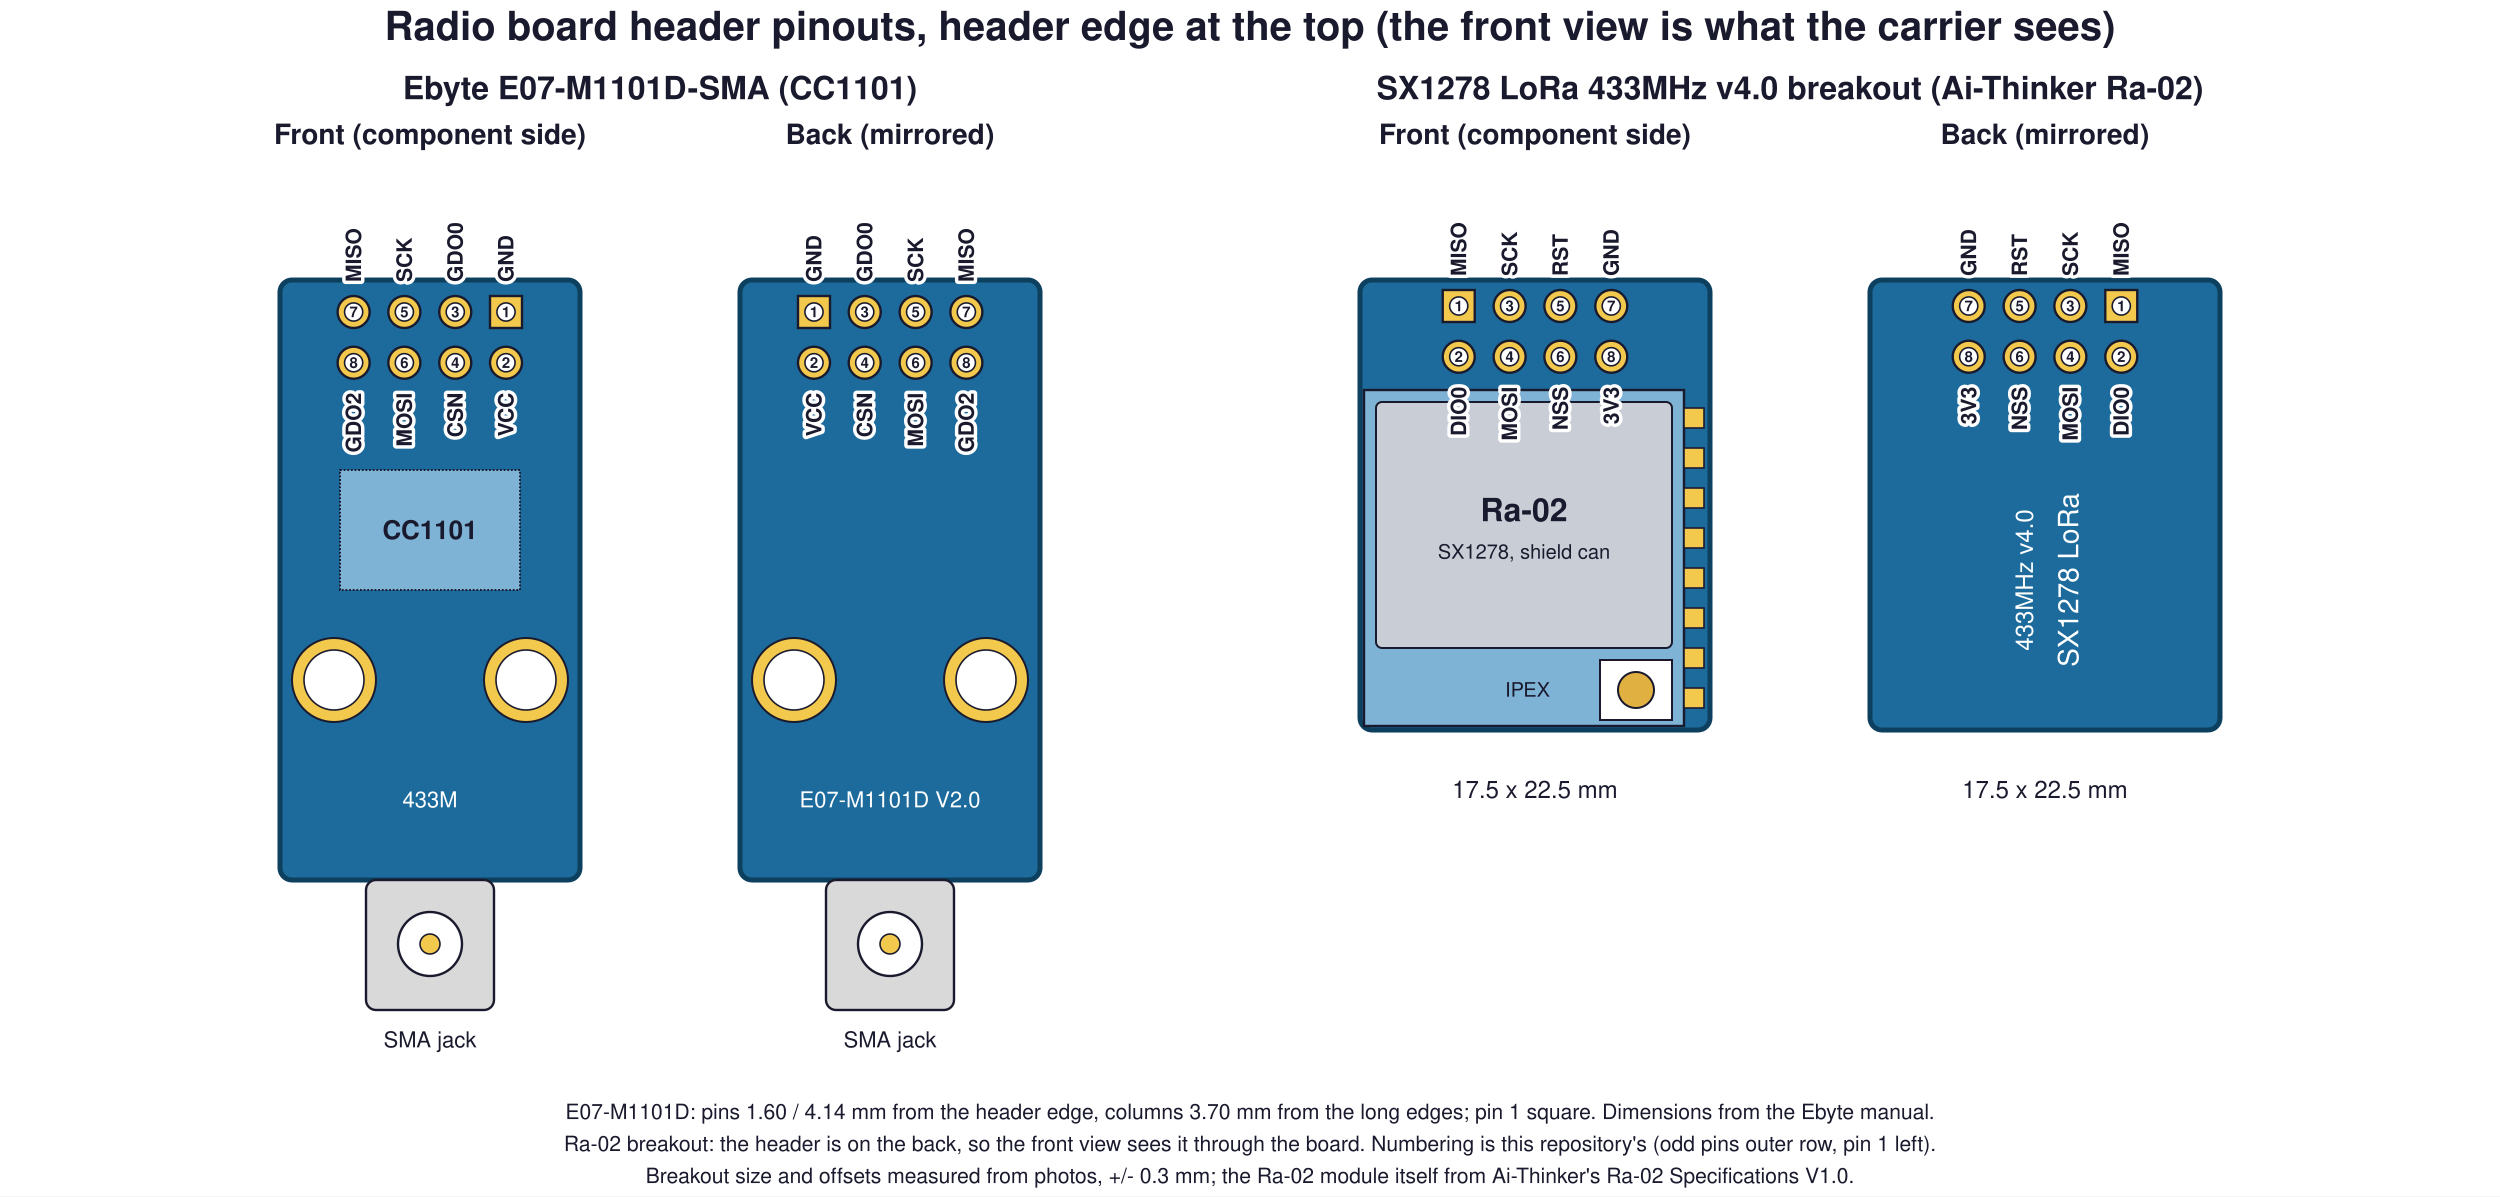
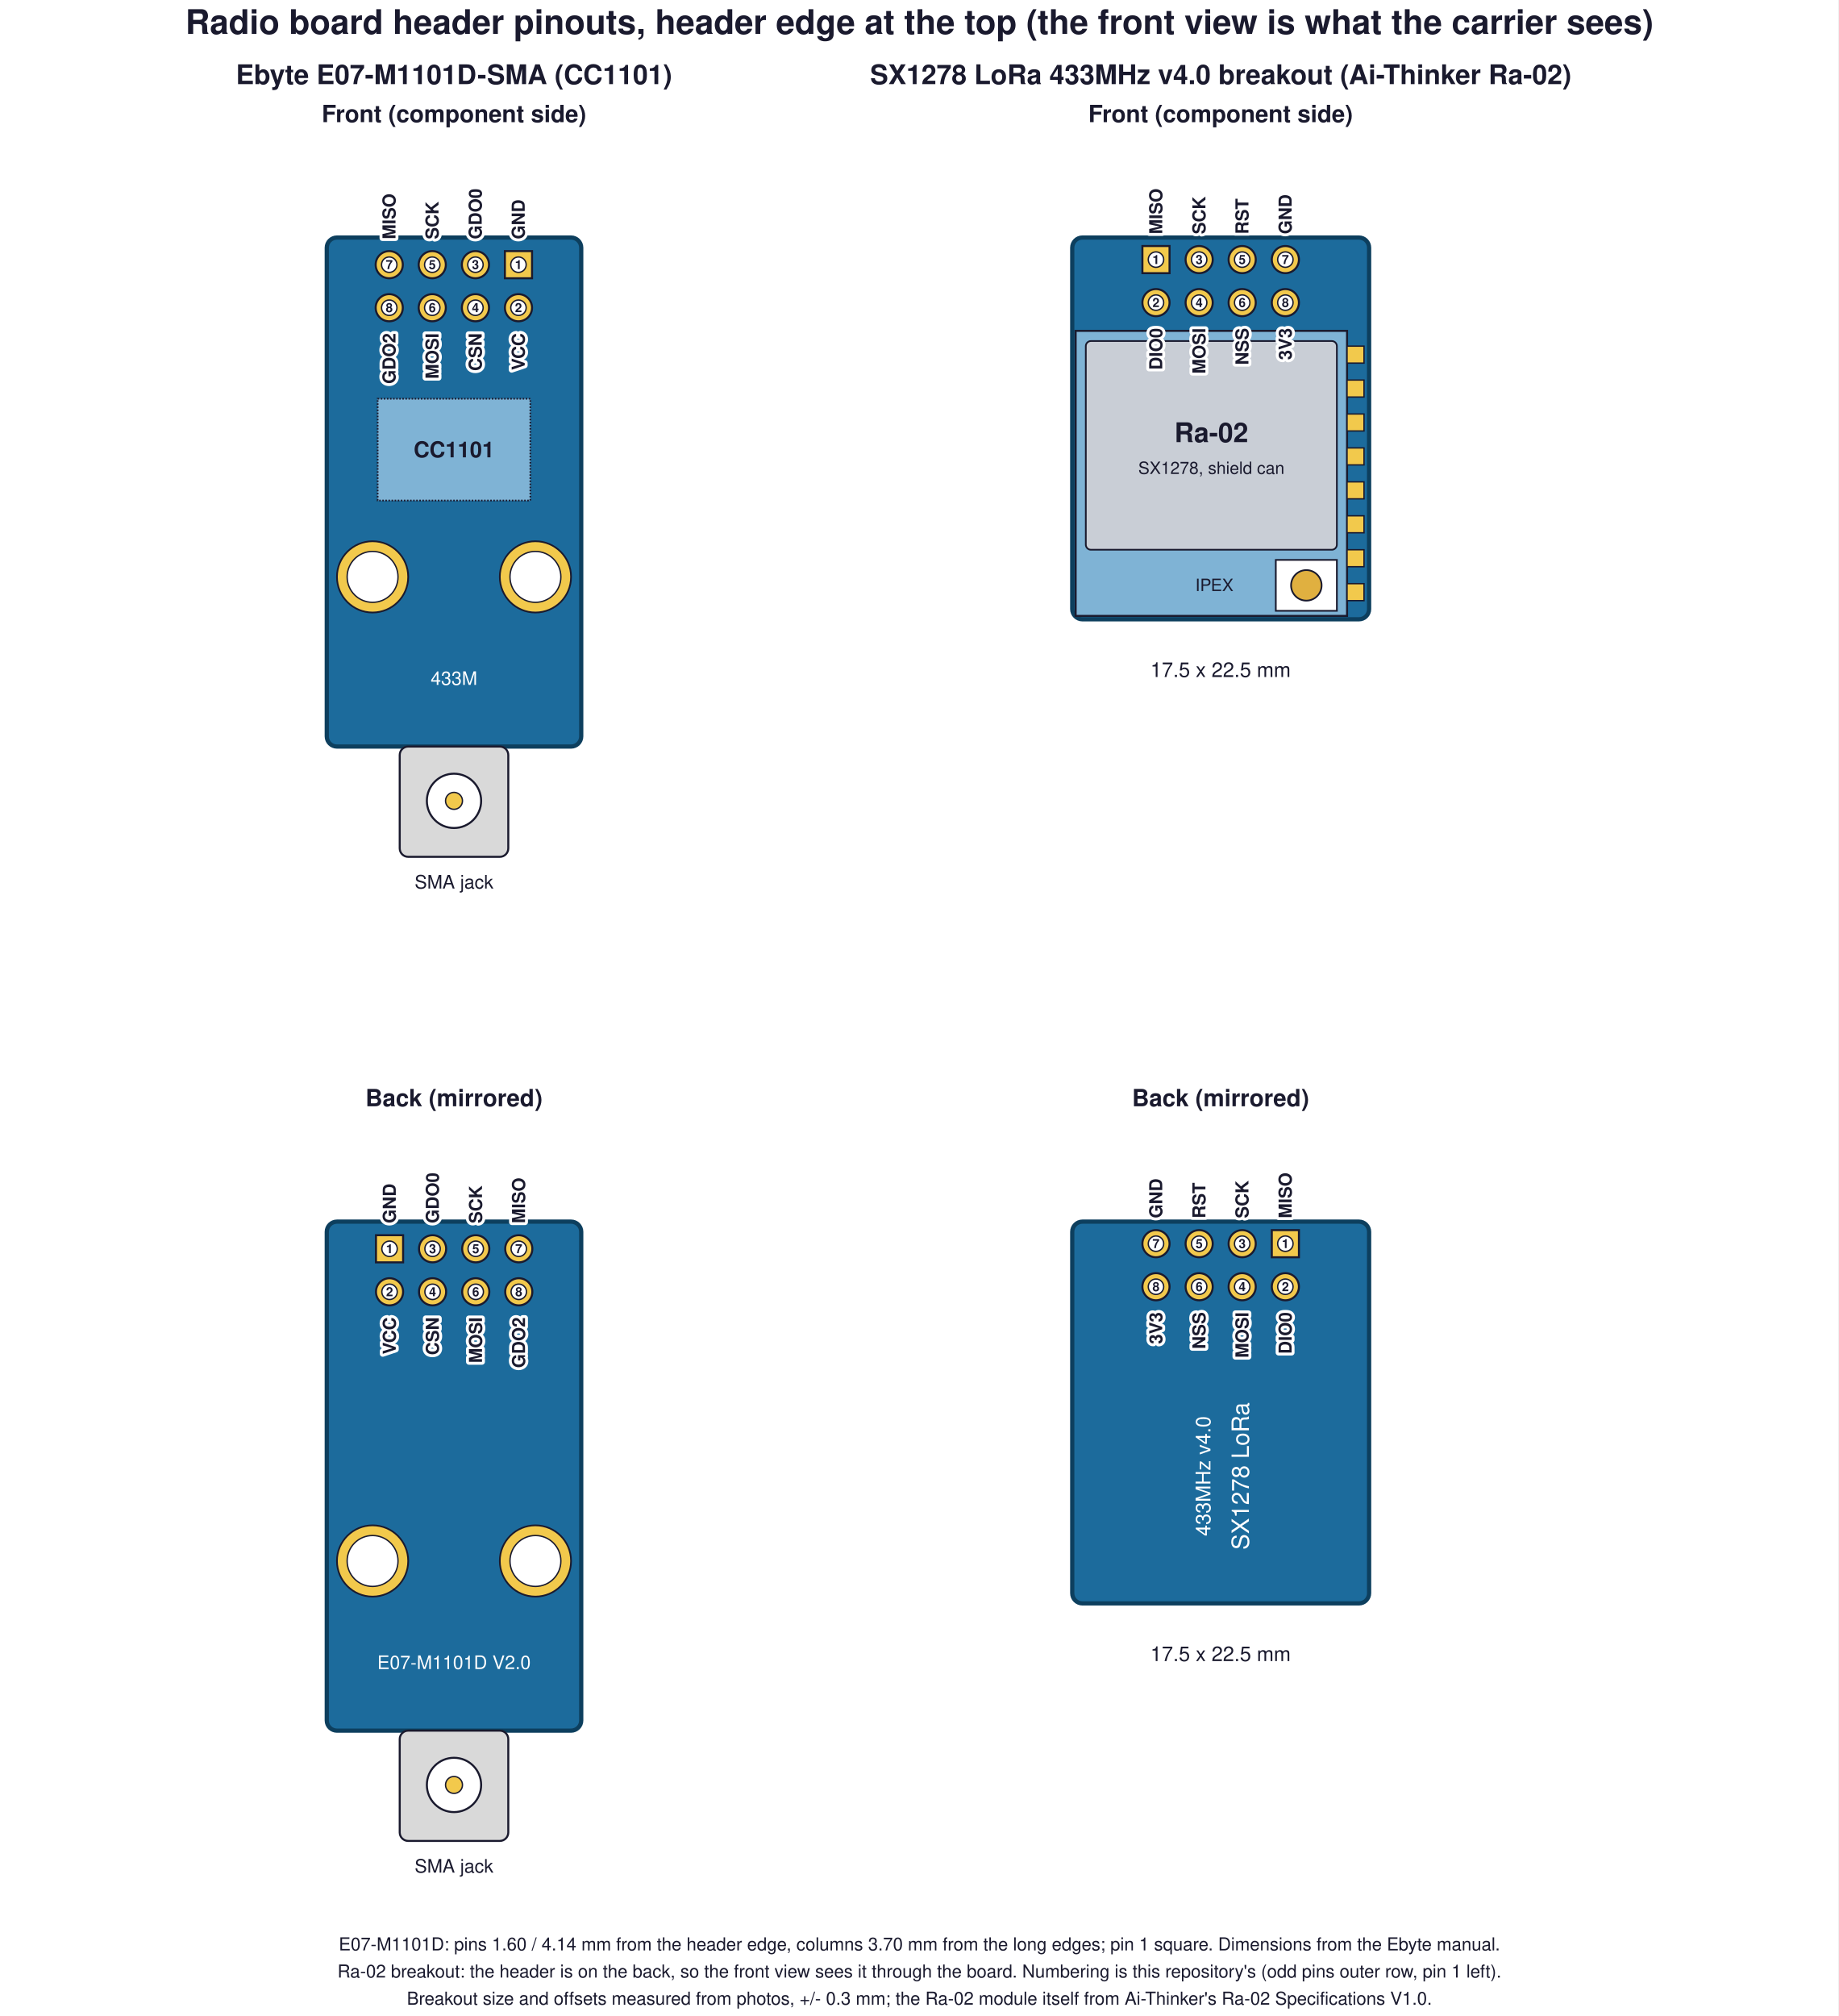
- <svg xmlns="http://www.w3.org/2000/svg" width="1375" height="658" viewBox="0 0 1375 658">
+ <svg xmlns="http://www.w3.org/2000/svg" width="1192" height="1307" viewBox="0 0 1192 1307">
  <rect width="100%" height="100%" fill="#ffffff" />
-   <text x="687.5" y="14.3" font-size="22.0" font-family="Helvetica, Arial, sans-serif" font-weight="bold" fill="#1a1a2e" text-anchor="middle" dominant-baseline="middle">Radio board header pinouts, header edge at the top (the front view is what the carrier sees)</text>
-   <text x="363.0" y="48.4" font-size="17.6" font-family="Helvetica, Arial, sans-serif" font-weight="bold" fill="#1a1a2e" text-anchor="middle" dominant-baseline="middle">Ebyte E07-M1101D-SMA (CC1101)</text>
-   <g transform="translate(154.0 154.0)">
+   <text x="596.2" y="14.3" font-size="22.0" font-family="Helvetica, Arial, sans-serif" font-weight="bold" fill="#1a1a2e" text-anchor="middle" dominant-baseline="middle">Radio board header pinouts, header edge at the top (the front view is what the carrier sees)</text>
+   <text x="294.4" y="48.4" font-size="17.6" font-family="Helvetica, Arial, sans-serif" font-weight="bold" fill="#1a1a2e" text-anchor="middle" dominant-baseline="middle">Ebyte E07-M1101D-SMA (CC1101)</text>
+   <g transform="translate(211.9 154.0)">
    <text x="82.5" y="-74.8" font-size="15.4" font-family="Helvetica, Arial, sans-serif" font-weight="bold" fill="#1a1a2e" text-anchor="middle">Front (component side)</text>
    <rect x="0.0" y="0.0" width="165.0" height="330.0" rx="6.6" fill="#1c6b9c" stroke="#0d3f5e" stroke-width="2.75" />
    <text x="82.5" y="363.0" font-size="13.2" font-family="Helvetica, Arial, sans-serif" font-weight="normal" fill="#1a1a2e" text-anchor="middle" dominant-baseline="middle">15 x 30 mm</text>
    <rect x="115.5" y="8.8" width="17.6" height="17.6" rx="0.0" fill="#f2c94c" stroke="#1a1a2e" stroke-width="1.32" />
    <circle cx="124.3" cy="17.6" r="5.0" fill="#ffffff" stroke="#1a1a2e" stroke-width="0.88" />
    <text x="124.3" y="17.6" font-size="8.2" font-family="Helvetica, Arial, sans-serif" font-weight="bold" fill="#1a1a2e" text-anchor="middle" dominant-baseline="middle">1</text>
    <text x="124.3" y="1.1" font-size="11.6" font-family="Helvetica, Arial, sans-serif" font-weight="bold" fill="#1a1a2e" text-anchor="start" dominant-baseline="middle" transform="rotate(-90 124.3 1.1)" stroke="#ffffff" stroke-width="3.8" paint-order="stroke" stroke-linejoin="round">GND</text>
    <circle cx="124.3" cy="45.5" r="8.8" fill="#f2c94c" stroke="#1a1a2e" stroke-width="1.32" />
    <circle cx="124.3" cy="45.5" r="5.0" fill="#ffffff" stroke="#1a1a2e" stroke-width="0.88" />
    <text x="124.3" y="45.5" font-size="8.2" font-family="Helvetica, Arial, sans-serif" font-weight="bold" fill="#1a1a2e" text-anchor="middle" dominant-baseline="middle">2</text>
    <text x="124.3" y="62.0" font-size="11.6" font-family="Helvetica, Arial, sans-serif" font-weight="bold" fill="#1a1a2e" text-anchor="end" dominant-baseline="middle" transform="rotate(-90 124.3 62.0)" stroke="#ffffff" stroke-width="3.8" paint-order="stroke" stroke-linejoin="round">VCC</text>
    <circle cx="96.4" cy="17.6" r="8.8" fill="#f2c94c" stroke="#1a1a2e" stroke-width="1.32" />
    <circle cx="96.4" cy="17.6" r="5.0" fill="#ffffff" stroke="#1a1a2e" stroke-width="0.88" />
    <text x="96.4" y="17.6" font-size="8.2" font-family="Helvetica, Arial, sans-serif" font-weight="bold" fill="#1a1a2e" text-anchor="middle" dominant-baseline="middle">3</text>
    <text x="96.4" y="1.1" font-size="11.6" font-family="Helvetica, Arial, sans-serif" font-weight="bold" fill="#1a1a2e" text-anchor="start" dominant-baseline="middle" transform="rotate(-90 96.4 1.1)" stroke="#ffffff" stroke-width="3.8" paint-order="stroke" stroke-linejoin="round">GDO0</text>
    <circle cx="96.4" cy="45.5" r="8.8" fill="#f2c94c" stroke="#1a1a2e" stroke-width="1.32" />
    <circle cx="96.4" cy="45.5" r="5.0" fill="#ffffff" stroke="#1a1a2e" stroke-width="0.88" />
    <text x="96.4" y="45.5" font-size="8.2" font-family="Helvetica, Arial, sans-serif" font-weight="bold" fill="#1a1a2e" text-anchor="middle" dominant-baseline="middle">4</text>
    <text x="96.4" y="62.0" font-size="11.6" font-family="Helvetica, Arial, sans-serif" font-weight="bold" fill="#1a1a2e" text-anchor="end" dominant-baseline="middle" transform="rotate(-90 96.4 62.0)" stroke="#ffffff" stroke-width="3.8" paint-order="stroke" stroke-linejoin="round">CSN</text>
    <circle cx="68.4" cy="17.6" r="8.8" fill="#f2c94c" stroke="#1a1a2e" stroke-width="1.32" />
    <circle cx="68.4" cy="17.6" r="5.0" fill="#ffffff" stroke="#1a1a2e" stroke-width="0.88" />
    <text x="68.4" y="17.6" font-size="8.2" font-family="Helvetica, Arial, sans-serif" font-weight="bold" fill="#1a1a2e" text-anchor="middle" dominant-baseline="middle">5</text>
    <text x="68.4" y="1.1" font-size="11.6" font-family="Helvetica, Arial, sans-serif" font-weight="bold" fill="#1a1a2e" text-anchor="start" dominant-baseline="middle" transform="rotate(-90 68.4 1.1)" stroke="#ffffff" stroke-width="3.8" paint-order="stroke" stroke-linejoin="round">SCK</text>
    <circle cx="68.4" cy="45.5" r="8.8" fill="#f2c94c" stroke="#1a1a2e" stroke-width="1.32" />
    <circle cx="68.4" cy="45.5" r="5.0" fill="#ffffff" stroke="#1a1a2e" stroke-width="0.88" />
    <text x="68.4" y="45.5" font-size="8.2" font-family="Helvetica, Arial, sans-serif" font-weight="bold" fill="#1a1a2e" text-anchor="middle" dominant-baseline="middle">6</text>
    <text x="68.4" y="62.0" font-size="11.6" font-family="Helvetica, Arial, sans-serif" font-weight="bold" fill="#1a1a2e" text-anchor="end" dominant-baseline="middle" transform="rotate(-90 68.4 62.0)" stroke="#ffffff" stroke-width="3.8" paint-order="stroke" stroke-linejoin="round">MOSI</text>
    <circle cx="40.5" cy="17.6" r="8.8" fill="#f2c94c" stroke="#1a1a2e" stroke-width="1.32" />
    <circle cx="40.5" cy="17.6" r="5.0" fill="#ffffff" stroke="#1a1a2e" stroke-width="0.88" />
    <text x="40.5" y="17.6" font-size="8.2" font-family="Helvetica, Arial, sans-serif" font-weight="bold" fill="#1a1a2e" text-anchor="middle" dominant-baseline="middle">7</text>
    <text x="40.5" y="1.1" font-size="11.6" font-family="Helvetica, Arial, sans-serif" font-weight="bold" fill="#1a1a2e" text-anchor="start" dominant-baseline="middle" transform="rotate(-90 40.5 1.1)" stroke="#ffffff" stroke-width="3.8" paint-order="stroke" stroke-linejoin="round">MISO</text>
    <circle cx="40.5" cy="45.5" r="8.8" fill="#f2c94c" stroke="#1a1a2e" stroke-width="1.32" />
    <circle cx="40.5" cy="45.5" r="5.0" fill="#ffffff" stroke="#1a1a2e" stroke-width="0.88" />
    <text x="40.5" y="45.5" font-size="8.2" font-family="Helvetica, Arial, sans-serif" font-weight="bold" fill="#1a1a2e" text-anchor="middle" dominant-baseline="middle">8</text>
    <text x="40.5" y="62.0" font-size="11.6" font-family="Helvetica, Arial, sans-serif" font-weight="bold" fill="#1a1a2e" text-anchor="end" dominant-baseline="middle" transform="rotate(-90 40.5 62.0)" stroke="#ffffff" stroke-width="3.8" paint-order="stroke" stroke-linejoin="round">GDO2</text>
    <circle cx="29.7" cy="220.0" r="23.1" fill="#f2c94c" stroke="#1a1a2e" stroke-width="1.10" />
    <circle cx="29.7" cy="220.0" r="16.5" fill="#ffffff" stroke="#1a1a2e" stroke-width="0.88" />
    <circle cx="135.3" cy="220.0" r="23.1" fill="#f2c94c" stroke="#1a1a2e" stroke-width="1.10" />
    <circle cx="135.3" cy="220.0" r="16.5" fill="#ffffff" stroke="#1a1a2e" stroke-width="0.88" />
    <rect x="33.0" y="104.5" width="99.0" height="66.0" rx="0.0" fill="#7fb3d5" stroke="#1a1a2e" stroke-width="1.10" stroke-dasharray="1 1" />
    <text x="82.5" y="137.5" font-size="14.3" font-family="Helvetica, Arial, sans-serif" font-weight="bold" fill="#1a1a2e" text-anchor="middle" dominant-baseline="middle">CC1101</text>
    <rect x="47.3" y="330.0" width="70.4" height="71.5" rx="5.5" fill="#d9d9d9" stroke="#1a1a2e" stroke-width="1.32" />
    <circle cx="82.5" cy="365.2" r="17.6" fill="#ffffff" stroke="#1a1a2e" stroke-width="1.32" />
    <circle cx="82.5" cy="365.2" r="5.5" fill="#f2c94c" stroke="#1a1a2e" stroke-width="0.88" />
    <text x="82.5" y="418.0" font-size="12.1" font-family="Helvetica, Arial, sans-serif" font-weight="normal" fill="#1a1a2e" text-anchor="middle" dominant-baseline="middle">SMA jack</text>
    <text x="82.5" y="286.0" font-size="12.1" font-family="Helvetica, Arial, sans-serif" font-weight="normal" fill="#ffffff" text-anchor="middle" dominant-baseline="middle">433M</text>
  </g>
-   <g transform="translate(407.0 154.0)">
+   <g transform="translate(211.9 792.0)">
    <text x="82.5" y="-74.8" font-size="15.4" font-family="Helvetica, Arial, sans-serif" font-weight="bold" fill="#1a1a2e" text-anchor="middle">Back (mirrored)</text>
    <rect x="0.0" y="0.0" width="165.0" height="330.0" rx="6.6" fill="#1c6b9c" stroke="#0d3f5e" stroke-width="2.75" />
    <text x="82.5" y="363.0" font-size="13.2" font-family="Helvetica, Arial, sans-serif" font-weight="normal" fill="#1a1a2e" text-anchor="middle" dominant-baseline="middle">15 x 30 mm</text>
    <rect x="31.9" y="8.8" width="17.6" height="17.6" rx="0.0" fill="#f2c94c" stroke="#1a1a2e" stroke-width="1.32" />
    <circle cx="40.7" cy="17.6" r="5.0" fill="#ffffff" stroke="#1a1a2e" stroke-width="0.88" />
    <text x="40.7" y="17.6" font-size="8.2" font-family="Helvetica, Arial, sans-serif" font-weight="bold" fill="#1a1a2e" text-anchor="middle" dominant-baseline="middle">1</text>
    <text x="40.7" y="1.1" font-size="11.6" font-family="Helvetica, Arial, sans-serif" font-weight="bold" fill="#1a1a2e" text-anchor="start" dominant-baseline="middle" transform="rotate(-90 40.7 1.1)" stroke="#ffffff" stroke-width="3.8" paint-order="stroke" stroke-linejoin="round">GND</text>
    <circle cx="40.7" cy="45.5" r="8.8" fill="#f2c94c" stroke="#1a1a2e" stroke-width="1.32" />
    <circle cx="40.7" cy="45.5" r="5.0" fill="#ffffff" stroke="#1a1a2e" stroke-width="0.88" />
    <text x="40.7" y="45.5" font-size="8.2" font-family="Helvetica, Arial, sans-serif" font-weight="bold" fill="#1a1a2e" text-anchor="middle" dominant-baseline="middle">2</text>
    <text x="40.7" y="62.0" font-size="11.6" font-family="Helvetica, Arial, sans-serif" font-weight="bold" fill="#1a1a2e" text-anchor="end" dominant-baseline="middle" transform="rotate(-90 40.7 62.0)" stroke="#ffffff" stroke-width="3.8" paint-order="stroke" stroke-linejoin="round">VCC</text>
    <circle cx="68.6" cy="17.6" r="8.8" fill="#f2c94c" stroke="#1a1a2e" stroke-width="1.32" />
    <circle cx="68.6" cy="17.6" r="5.0" fill="#ffffff" stroke="#1a1a2e" stroke-width="0.88" />
    <text x="68.6" y="17.6" font-size="8.2" font-family="Helvetica, Arial, sans-serif" font-weight="bold" fill="#1a1a2e" text-anchor="middle" dominant-baseline="middle">3</text>
    <text x="68.6" y="1.1" font-size="11.6" font-family="Helvetica, Arial, sans-serif" font-weight="bold" fill="#1a1a2e" text-anchor="start" dominant-baseline="middle" transform="rotate(-90 68.6 1.1)" stroke="#ffffff" stroke-width="3.8" paint-order="stroke" stroke-linejoin="round">GDO0</text>
    <circle cx="68.6" cy="45.5" r="8.8" fill="#f2c94c" stroke="#1a1a2e" stroke-width="1.32" />
    <circle cx="68.6" cy="45.5" r="5.0" fill="#ffffff" stroke="#1a1a2e" stroke-width="0.88" />
    <text x="68.6" y="45.5" font-size="8.2" font-family="Helvetica, Arial, sans-serif" font-weight="bold" fill="#1a1a2e" text-anchor="middle" dominant-baseline="middle">4</text>
    <text x="68.6" y="62.0" font-size="11.6" font-family="Helvetica, Arial, sans-serif" font-weight="bold" fill="#1a1a2e" text-anchor="end" dominant-baseline="middle" transform="rotate(-90 68.6 62.0)" stroke="#ffffff" stroke-width="3.8" paint-order="stroke" stroke-linejoin="round">CSN</text>
    <circle cx="96.6" cy="17.6" r="8.8" fill="#f2c94c" stroke="#1a1a2e" stroke-width="1.32" />
    <circle cx="96.6" cy="17.6" r="5.0" fill="#ffffff" stroke="#1a1a2e" stroke-width="0.88" />
    <text x="96.6" y="17.6" font-size="8.2" font-family="Helvetica, Arial, sans-serif" font-weight="bold" fill="#1a1a2e" text-anchor="middle" dominant-baseline="middle">5</text>
    <text x="96.6" y="1.1" font-size="11.6" font-family="Helvetica, Arial, sans-serif" font-weight="bold" fill="#1a1a2e" text-anchor="start" dominant-baseline="middle" transform="rotate(-90 96.6 1.1)" stroke="#ffffff" stroke-width="3.8" paint-order="stroke" stroke-linejoin="round">SCK</text>
    <circle cx="96.6" cy="45.5" r="8.8" fill="#f2c94c" stroke="#1a1a2e" stroke-width="1.32" />
    <circle cx="96.6" cy="45.5" r="5.0" fill="#ffffff" stroke="#1a1a2e" stroke-width="0.88" />
    <text x="96.6" y="45.5" font-size="8.2" font-family="Helvetica, Arial, sans-serif" font-weight="bold" fill="#1a1a2e" text-anchor="middle" dominant-baseline="middle">6</text>
    <text x="96.6" y="62.0" font-size="11.6" font-family="Helvetica, Arial, sans-serif" font-weight="bold" fill="#1a1a2e" text-anchor="end" dominant-baseline="middle" transform="rotate(-90 96.6 62.0)" stroke="#ffffff" stroke-width="3.8" paint-order="stroke" stroke-linejoin="round">MOSI</text>
    <circle cx="124.5" cy="17.6" r="8.8" fill="#f2c94c" stroke="#1a1a2e" stroke-width="1.32" />
    <circle cx="124.5" cy="17.6" r="5.0" fill="#ffffff" stroke="#1a1a2e" stroke-width="0.88" />
    <text x="124.5" y="17.6" font-size="8.2" font-family="Helvetica, Arial, sans-serif" font-weight="bold" fill="#1a1a2e" text-anchor="middle" dominant-baseline="middle">7</text>
    <text x="124.5" y="1.1" font-size="11.6" font-family="Helvetica, Arial, sans-serif" font-weight="bold" fill="#1a1a2e" text-anchor="start" dominant-baseline="middle" transform="rotate(-90 124.5 1.1)" stroke="#ffffff" stroke-width="3.8" paint-order="stroke" stroke-linejoin="round">MISO</text>
    <circle cx="124.5" cy="45.5" r="8.8" fill="#f2c94c" stroke="#1a1a2e" stroke-width="1.32" />
    <circle cx="124.5" cy="45.5" r="5.0" fill="#ffffff" stroke="#1a1a2e" stroke-width="0.88" />
    <text x="124.5" y="45.5" font-size="8.2" font-family="Helvetica, Arial, sans-serif" font-weight="bold" fill="#1a1a2e" text-anchor="middle" dominant-baseline="middle">8</text>
    <text x="124.5" y="62.0" font-size="11.6" font-family="Helvetica, Arial, sans-serif" font-weight="bold" fill="#1a1a2e" text-anchor="end" dominant-baseline="middle" transform="rotate(-90 124.5 62.0)" stroke="#ffffff" stroke-width="3.8" paint-order="stroke" stroke-linejoin="round">GDO2</text>
    <circle cx="135.3" cy="220.0" r="23.1" fill="#f2c94c" stroke="#1a1a2e" stroke-width="1.10" />
    <circle cx="135.3" cy="220.0" r="16.5" fill="#ffffff" stroke="#1a1a2e" stroke-width="0.88" />
    <circle cx="29.7" cy="220.0" r="23.1" fill="#f2c94c" stroke="#1a1a2e" stroke-width="1.10" />
    <circle cx="29.7" cy="220.0" r="16.5" fill="#ffffff" stroke="#1a1a2e" stroke-width="0.88" />
    <rect x="47.3" y="330.0" width="70.4" height="71.5" rx="5.5" fill="#d9d9d9" stroke="#1a1a2e" stroke-width="1.32" />
    <circle cx="82.5" cy="365.2" r="17.6" fill="#ffffff" stroke="#1a1a2e" stroke-width="1.32" />
    <circle cx="82.5" cy="365.2" r="5.5" fill="#f2c94c" stroke="#1a1a2e" stroke-width="0.88" />
    <text x="82.5" y="418.0" font-size="12.1" font-family="Helvetica, Arial, sans-serif" font-weight="normal" fill="#1a1a2e" text-anchor="middle" dominant-baseline="middle">SMA jack</text>
    <text x="82.5" y="286.0" font-size="12.1" font-family="Helvetica, Arial, sans-serif" font-weight="normal" fill="#ffffff" text-anchor="middle" dominant-baseline="middle">E07-M1101D V2.0</text>
  </g>
-   <text x="984.5" y="48.4" font-size="17.6" font-family="Helvetica, Arial, sans-serif" font-weight="bold" fill="#1a1a2e" text-anchor="middle" dominant-baseline="middle">SX1278 LoRa 433MHz v4.0 breakout (Ai-Thinker Ra-02)</text>
-   <g transform="translate(748.0 154.0)">
+   <text x="791.6" y="48.4" font-size="17.6" font-family="Helvetica, Arial, sans-serif" font-weight="bold" fill="#1a1a2e" text-anchor="middle" dominant-baseline="middle">SX1278 LoRa 433MHz v4.0 breakout (Ai-Thinker Ra-02)</text>
+   <g transform="translate(695.3 154.0)">
    <text x="96.2" y="-74.8" font-size="15.4" font-family="Helvetica, Arial, sans-serif" font-weight="bold" fill="#1a1a2e" text-anchor="middle">Front (component side)</text>
    <rect x="0.0" y="0.0" width="192.5" height="247.5" rx="6.6" fill="#1c6b9c" stroke="#0d3f5e" stroke-width="2.75" />
    <text x="96.2" y="280.5" font-size="13.2" font-family="Helvetica, Arial, sans-serif" font-weight="normal" fill="#1a1a2e" text-anchor="middle" dominant-baseline="middle">17.5 x 22.5 mm</text>
    <rect x="2.2" y="60.5" width="176.0" height="184.8" rx="0.0" fill="#7fb3d5" stroke="#1a1a2e" stroke-width="1.32" />
    <rect x="8.8" y="67.1" width="162.8" height="135.3" rx="3.3" fill="#c9ced6" stroke="#1a1a2e" stroke-width="1.10" />
    <text x="90.2" y="126.5" font-size="17.6" font-family="Helvetica, Arial, sans-serif" font-weight="bold" fill="#1a1a2e" text-anchor="middle" dominant-baseline="middle">Ra-02</text>
    <text x="90.2" y="149.6" font-size="11.0" font-family="Helvetica, Arial, sans-serif" font-weight="normal" fill="#1a1a2e" text-anchor="middle" dominant-baseline="middle">SX1278, shield can</text>
    <rect x="178.2" y="70.4" width="11.0" height="11.0" rx="0.0" fill="#f2c94c" stroke="#1a1a2e" stroke-width="0.88" />
    <rect x="178.2" y="92.4" width="11.0" height="11.0" rx="0.0" fill="#f2c94c" stroke="#1a1a2e" stroke-width="0.88" />
    <rect x="178.2" y="114.4" width="11.0" height="11.0" rx="0.0" fill="#f2c94c" stroke="#1a1a2e" stroke-width="0.88" />
    <rect x="178.2" y="136.4" width="11.0" height="11.0" rx="0.0" fill="#f2c94c" stroke="#1a1a2e" stroke-width="0.88" />
    <rect x="178.2" y="158.4" width="11.0" height="11.0" rx="0.0" fill="#f2c94c" stroke="#1a1a2e" stroke-width="0.88" />
    <rect x="178.2" y="180.4" width="11.0" height="11.0" rx="0.0" fill="#f2c94c" stroke="#1a1a2e" stroke-width="0.88" />
    <rect x="178.2" y="202.4" width="11.0" height="11.0" rx="0.0" fill="#f2c94c" stroke="#1a1a2e" stroke-width="0.88" />
    <rect x="178.2" y="224.4" width="11.0" height="11.0" rx="0.0" fill="#f2c94c" stroke="#1a1a2e" stroke-width="0.88" />
    <rect x="132.0" y="209.0" width="39.6" height="33.0" rx="0.0" fill="#ffffff" stroke="#1a1a2e" stroke-width="1.10" />
    <circle cx="151.8" cy="225.5" r="9.9" fill="#e0b040" stroke="#1a1a2e" stroke-width="1.10" />
    <text x="104.5" y="225.5" font-size="11.0" font-family="Helvetica, Arial, sans-serif" font-weight="normal" fill="#1a1a2e" text-anchor="end" dominant-baseline="middle">IPEX</text>
    <rect x="45.5" y="5.5" width="17.6" height="17.6" rx="0.0" fill="#f2c94c" stroke="#1a1a2e" stroke-width="1.32" />
    <circle cx="54.3" cy="14.3" r="5.0" fill="#ffffff" stroke="#1a1a2e" stroke-width="0.88" />
    <text x="54.3" y="14.3" font-size="8.2" font-family="Helvetica, Arial, sans-serif" font-weight="bold" fill="#1a1a2e" text-anchor="middle" dominant-baseline="middle">1</text>
    <text x="54.3" y="-2.2" font-size="11.6" font-family="Helvetica, Arial, sans-serif" font-weight="bold" fill="#1a1a2e" text-anchor="start" dominant-baseline="middle" transform="rotate(-90 54.3 -2.2)" stroke="#ffffff" stroke-width="3.8" paint-order="stroke" stroke-linejoin="round">MISO</text>
    <circle cx="54.3" cy="42.2" r="8.8" fill="#f2c94c" stroke="#1a1a2e" stroke-width="1.32" />
    <circle cx="54.3" cy="42.2" r="5.0" fill="#ffffff" stroke="#1a1a2e" stroke-width="0.88" />
    <text x="54.3" y="42.2" font-size="8.2" font-family="Helvetica, Arial, sans-serif" font-weight="bold" fill="#1a1a2e" text-anchor="middle" dominant-baseline="middle">2</text>
    <text x="54.3" y="58.7" font-size="11.6" font-family="Helvetica, Arial, sans-serif" font-weight="bold" fill="#1a1a2e" text-anchor="end" dominant-baseline="middle" transform="rotate(-90 54.3 58.7)" stroke="#ffffff" stroke-width="3.8" paint-order="stroke" stroke-linejoin="round">DIO0</text>
    <circle cx="82.3" cy="14.3" r="8.8" fill="#f2c94c" stroke="#1a1a2e" stroke-width="1.32" />
    <circle cx="82.3" cy="14.3" r="5.0" fill="#ffffff" stroke="#1a1a2e" stroke-width="0.88" />
    <text x="82.3" y="14.3" font-size="8.2" font-family="Helvetica, Arial, sans-serif" font-weight="bold" fill="#1a1a2e" text-anchor="middle" dominant-baseline="middle">3</text>
    <text x="82.3" y="-2.2" font-size="11.6" font-family="Helvetica, Arial, sans-serif" font-weight="bold" fill="#1a1a2e" text-anchor="start" dominant-baseline="middle" transform="rotate(-90 82.3 -2.2)" stroke="#ffffff" stroke-width="3.8" paint-order="stroke" stroke-linejoin="round">SCK</text>
    <circle cx="82.3" cy="42.2" r="8.8" fill="#f2c94c" stroke="#1a1a2e" stroke-width="1.32" />
    <circle cx="82.3" cy="42.2" r="5.0" fill="#ffffff" stroke="#1a1a2e" stroke-width="0.88" />
    <text x="82.3" y="42.2" font-size="8.2" font-family="Helvetica, Arial, sans-serif" font-weight="bold" fill="#1a1a2e" text-anchor="middle" dominant-baseline="middle">4</text>
    <text x="82.3" y="58.7" font-size="11.6" font-family="Helvetica, Arial, sans-serif" font-weight="bold" fill="#1a1a2e" text-anchor="end" dominant-baseline="middle" transform="rotate(-90 82.3 58.7)" stroke="#ffffff" stroke-width="3.8" paint-order="stroke" stroke-linejoin="round">MOSI</text>
    <circle cx="110.2" cy="14.3" r="8.8" fill="#f2c94c" stroke="#1a1a2e" stroke-width="1.32" />
    <circle cx="110.2" cy="14.3" r="5.0" fill="#ffffff" stroke="#1a1a2e" stroke-width="0.88" />
    <text x="110.2" y="14.3" font-size="8.2" font-family="Helvetica, Arial, sans-serif" font-weight="bold" fill="#1a1a2e" text-anchor="middle" dominant-baseline="middle">5</text>
    <text x="110.2" y="-2.2" font-size="11.6" font-family="Helvetica, Arial, sans-serif" font-weight="bold" fill="#1a1a2e" text-anchor="start" dominant-baseline="middle" transform="rotate(-90 110.2 -2.2)" stroke="#ffffff" stroke-width="3.8" paint-order="stroke" stroke-linejoin="round">RST</text>
    <circle cx="110.2" cy="42.2" r="8.8" fill="#f2c94c" stroke="#1a1a2e" stroke-width="1.32" />
    <circle cx="110.2" cy="42.2" r="5.0" fill="#ffffff" stroke="#1a1a2e" stroke-width="0.88" />
    <text x="110.2" y="42.2" font-size="8.2" font-family="Helvetica, Arial, sans-serif" font-weight="bold" fill="#1a1a2e" text-anchor="middle" dominant-baseline="middle">6</text>
    <text x="110.2" y="58.7" font-size="11.6" font-family="Helvetica, Arial, sans-serif" font-weight="bold" fill="#1a1a2e" text-anchor="end" dominant-baseline="middle" transform="rotate(-90 110.2 58.7)" stroke="#ffffff" stroke-width="3.8" paint-order="stroke" stroke-linejoin="round">NSS</text>
    <circle cx="138.2" cy="14.3" r="8.8" fill="#f2c94c" stroke="#1a1a2e" stroke-width="1.32" />
    <circle cx="138.2" cy="14.3" r="5.0" fill="#ffffff" stroke="#1a1a2e" stroke-width="0.88" />
    <text x="138.2" y="14.3" font-size="8.2" font-family="Helvetica, Arial, sans-serif" font-weight="bold" fill="#1a1a2e" text-anchor="middle" dominant-baseline="middle">7</text>
    <text x="138.2" y="-2.2" font-size="11.6" font-family="Helvetica, Arial, sans-serif" font-weight="bold" fill="#1a1a2e" text-anchor="start" dominant-baseline="middle" transform="rotate(-90 138.2 -2.2)" stroke="#ffffff" stroke-width="3.8" paint-order="stroke" stroke-linejoin="round">GND</text>
    <circle cx="138.2" cy="42.2" r="8.8" fill="#f2c94c" stroke="#1a1a2e" stroke-width="1.32" />
    <circle cx="138.2" cy="42.2" r="5.0" fill="#ffffff" stroke="#1a1a2e" stroke-width="0.88" />
    <text x="138.2" y="42.2" font-size="8.2" font-family="Helvetica, Arial, sans-serif" font-weight="bold" fill="#1a1a2e" text-anchor="middle" dominant-baseline="middle">8</text>
    <text x="138.2" y="58.7" font-size="11.6" font-family="Helvetica, Arial, sans-serif" font-weight="bold" fill="#1a1a2e" text-anchor="end" dominant-baseline="middle" transform="rotate(-90 138.2 58.7)" stroke="#ffffff" stroke-width="3.8" paint-order="stroke" stroke-linejoin="round">3V3</text>
  </g>
-   <g transform="translate(1028.5 154.0)">
+   <g transform="translate(695.3 792.0)">
    <text x="96.2" y="-74.8" font-size="15.4" font-family="Helvetica, Arial, sans-serif" font-weight="bold" fill="#1a1a2e" text-anchor="middle">Back (mirrored)</text>
    <rect x="0.0" y="0.0" width="192.5" height="247.5" rx="6.6" fill="#1c6b9c" stroke="#0d3f5e" stroke-width="2.75" />
    <text x="96.2" y="280.5" font-size="13.2" font-family="Helvetica, Arial, sans-serif" font-weight="normal" fill="#1a1a2e" text-anchor="middle" dominant-baseline="middle">17.5 x 22.5 mm</text>
    <text x="109.4" y="165.0" font-size="15.4" font-family="Helvetica, Arial, sans-serif" font-weight="normal" fill="#ffffff" text-anchor="middle" dominant-baseline="middle" transform="rotate(-90 109.4 165.0)">SX1278 LoRa</text>
    <text x="85.2" y="165.0" font-size="13.2" font-family="Helvetica, Arial, sans-serif" font-weight="normal" fill="#ffffff" text-anchor="middle" dominant-baseline="middle" transform="rotate(-90 85.2 165.0)">433MHz v4.0</text>
    <rect x="129.4" y="5.5" width="17.6" height="17.6" rx="0.0" fill="#f2c94c" stroke="#1a1a2e" stroke-width="1.32" />
    <circle cx="138.2" cy="14.3" r="5.0" fill="#ffffff" stroke="#1a1a2e" stroke-width="0.88" />
    <text x="138.2" y="14.3" font-size="8.2" font-family="Helvetica, Arial, sans-serif" font-weight="bold" fill="#1a1a2e" text-anchor="middle" dominant-baseline="middle">1</text>
    <text x="138.2" y="-2.2" font-size="11.6" font-family="Helvetica, Arial, sans-serif" font-weight="bold" fill="#1a1a2e" text-anchor="start" dominant-baseline="middle" transform="rotate(-90 138.2 -2.2)" stroke="#ffffff" stroke-width="3.8" paint-order="stroke" stroke-linejoin="round">MISO</text>
    <circle cx="138.2" cy="42.2" r="8.8" fill="#f2c94c" stroke="#1a1a2e" stroke-width="1.32" />
    <circle cx="138.2" cy="42.2" r="5.0" fill="#ffffff" stroke="#1a1a2e" stroke-width="0.88" />
    <text x="138.2" y="42.2" font-size="8.2" font-family="Helvetica, Arial, sans-serif" font-weight="bold" fill="#1a1a2e" text-anchor="middle" dominant-baseline="middle">2</text>
    <text x="138.2" y="58.7" font-size="11.6" font-family="Helvetica, Arial, sans-serif" font-weight="bold" fill="#1a1a2e" text-anchor="end" dominant-baseline="middle" transform="rotate(-90 138.2 58.7)" stroke="#ffffff" stroke-width="3.8" paint-order="stroke" stroke-linejoin="round">DIO0</text>
    <circle cx="110.2" cy="14.3" r="8.8" fill="#f2c94c" stroke="#1a1a2e" stroke-width="1.32" />
    <circle cx="110.2" cy="14.3" r="5.0" fill="#ffffff" stroke="#1a1a2e" stroke-width="0.88" />
    <text x="110.2" y="14.3" font-size="8.2" font-family="Helvetica, Arial, sans-serif" font-weight="bold" fill="#1a1a2e" text-anchor="middle" dominant-baseline="middle">3</text>
    <text x="110.2" y="-2.2" font-size="11.6" font-family="Helvetica, Arial, sans-serif" font-weight="bold" fill="#1a1a2e" text-anchor="start" dominant-baseline="middle" transform="rotate(-90 110.2 -2.2)" stroke="#ffffff" stroke-width="3.8" paint-order="stroke" stroke-linejoin="round">SCK</text>
    <circle cx="110.2" cy="42.2" r="8.8" fill="#f2c94c" stroke="#1a1a2e" stroke-width="1.32" />
    <circle cx="110.2" cy="42.2" r="5.0" fill="#ffffff" stroke="#1a1a2e" stroke-width="0.88" />
    <text x="110.2" y="42.2" font-size="8.2" font-family="Helvetica, Arial, sans-serif" font-weight="bold" fill="#1a1a2e" text-anchor="middle" dominant-baseline="middle">4</text>
    <text x="110.2" y="58.7" font-size="11.6" font-family="Helvetica, Arial, sans-serif" font-weight="bold" fill="#1a1a2e" text-anchor="end" dominant-baseline="middle" transform="rotate(-90 110.2 58.7)" stroke="#ffffff" stroke-width="3.8" paint-order="stroke" stroke-linejoin="round">MOSI</text>
    <circle cx="82.3" cy="14.3" r="8.8" fill="#f2c94c" stroke="#1a1a2e" stroke-width="1.32" />
    <circle cx="82.3" cy="14.3" r="5.0" fill="#ffffff" stroke="#1a1a2e" stroke-width="0.88" />
    <text x="82.3" y="14.3" font-size="8.2" font-family="Helvetica, Arial, sans-serif" font-weight="bold" fill="#1a1a2e" text-anchor="middle" dominant-baseline="middle">5</text>
    <text x="82.3" y="-2.2" font-size="11.6" font-family="Helvetica, Arial, sans-serif" font-weight="bold" fill="#1a1a2e" text-anchor="start" dominant-baseline="middle" transform="rotate(-90 82.3 -2.2)" stroke="#ffffff" stroke-width="3.8" paint-order="stroke" stroke-linejoin="round">RST</text>
    <circle cx="82.3" cy="42.2" r="8.8" fill="#f2c94c" stroke="#1a1a2e" stroke-width="1.32" />
    <circle cx="82.3" cy="42.2" r="5.0" fill="#ffffff" stroke="#1a1a2e" stroke-width="0.88" />
    <text x="82.3" y="42.2" font-size="8.2" font-family="Helvetica, Arial, sans-serif" font-weight="bold" fill="#1a1a2e" text-anchor="middle" dominant-baseline="middle">6</text>
    <text x="82.3" y="58.7" font-size="11.6" font-family="Helvetica, Arial, sans-serif" font-weight="bold" fill="#1a1a2e" text-anchor="end" dominant-baseline="middle" transform="rotate(-90 82.3 58.7)" stroke="#ffffff" stroke-width="3.8" paint-order="stroke" stroke-linejoin="round">NSS</text>
    <circle cx="54.3" cy="14.3" r="8.8" fill="#f2c94c" stroke="#1a1a2e" stroke-width="1.32" />
    <circle cx="54.3" cy="14.3" r="5.0" fill="#ffffff" stroke="#1a1a2e" stroke-width="0.88" />
    <text x="54.3" y="14.3" font-size="8.2" font-family="Helvetica, Arial, sans-serif" font-weight="bold" fill="#1a1a2e" text-anchor="middle" dominant-baseline="middle">7</text>
    <text x="54.3" y="-2.2" font-size="11.6" font-family="Helvetica, Arial, sans-serif" font-weight="bold" fill="#1a1a2e" text-anchor="start" dominant-baseline="middle" transform="rotate(-90 54.3 -2.2)" stroke="#ffffff" stroke-width="3.8" paint-order="stroke" stroke-linejoin="round">GND</text>
    <circle cx="54.3" cy="42.2" r="8.8" fill="#f2c94c" stroke="#1a1a2e" stroke-width="1.32" />
    <circle cx="54.3" cy="42.2" r="5.0" fill="#ffffff" stroke="#1a1a2e" stroke-width="0.88" />
    <text x="54.3" y="42.2" font-size="8.2" font-family="Helvetica, Arial, sans-serif" font-weight="bold" fill="#1a1a2e" text-anchor="middle" dominant-baseline="middle">8</text>
    <text x="54.3" y="58.7" font-size="11.6" font-family="Helvetica, Arial, sans-serif" font-weight="bold" fill="#1a1a2e" text-anchor="end" dominant-baseline="middle" transform="rotate(-90 54.3 58.7)" stroke="#ffffff" stroke-width="3.8" paint-order="stroke" stroke-linejoin="round">3V3</text>
  </g>
-   <text x="687.5" y="611.6" font-size="11.6" font-family="Helvetica, Arial, sans-serif" fill="#1a1a2e" text-anchor="middle" dominant-baseline="middle">E07-M1101D: pins 1.60 / 4.14 mm from the header edge, columns 3.70 mm from the long edges; pin 1 square. Dimensions from the Ebyte manual.</text>
-   <text x="687.5" y="629.2" font-size="11.6" font-family="Helvetica, Arial, sans-serif" fill="#1a1a2e" text-anchor="middle" dominant-baseline="middle">Ra-02 breakout: the header is on the back, so the front view sees it through the board. Numbering is this repository's (odd pins outer row, pin 1 left).</text>
-   <text x="687.5" y="646.8" font-size="11.6" font-family="Helvetica, Arial, sans-serif" fill="#1a1a2e" text-anchor="middle" dominant-baseline="middle">Breakout size and offsets measured from photos, +/- 0.3 mm; the Ra-02 module itself from Ai-Thinker's Ra-02 Specifications V1.0.</text>
+   <text x="596.2" y="1260.6" font-size="11.6" font-family="Helvetica, Arial, sans-serif" fill="#1a1a2e" text-anchor="middle" dominant-baseline="middle">E07-M1101D: pins 1.60 / 4.14 mm from the header edge, columns 3.70 mm from the long edges; pin 1 square. Dimensions from the Ebyte manual.</text>
+   <text x="596.2" y="1278.2" font-size="11.6" font-family="Helvetica, Arial, sans-serif" fill="#1a1a2e" text-anchor="middle" dominant-baseline="middle">Ra-02 breakout: the header is on the back, so the front view sees it through the board. Numbering is this repository's (odd pins outer row, pin 1 left).</text>
+   <text x="596.2" y="1295.8" font-size="11.6" font-family="Helvetica, Arial, sans-serif" fill="#1a1a2e" text-anchor="middle" dominant-baseline="middle">Breakout size and offsets measured from photos, +/- 0.3 mm; the Ra-02 module itself from Ai-Thinker's Ra-02 Specifications V1.0.</text>
</svg>
